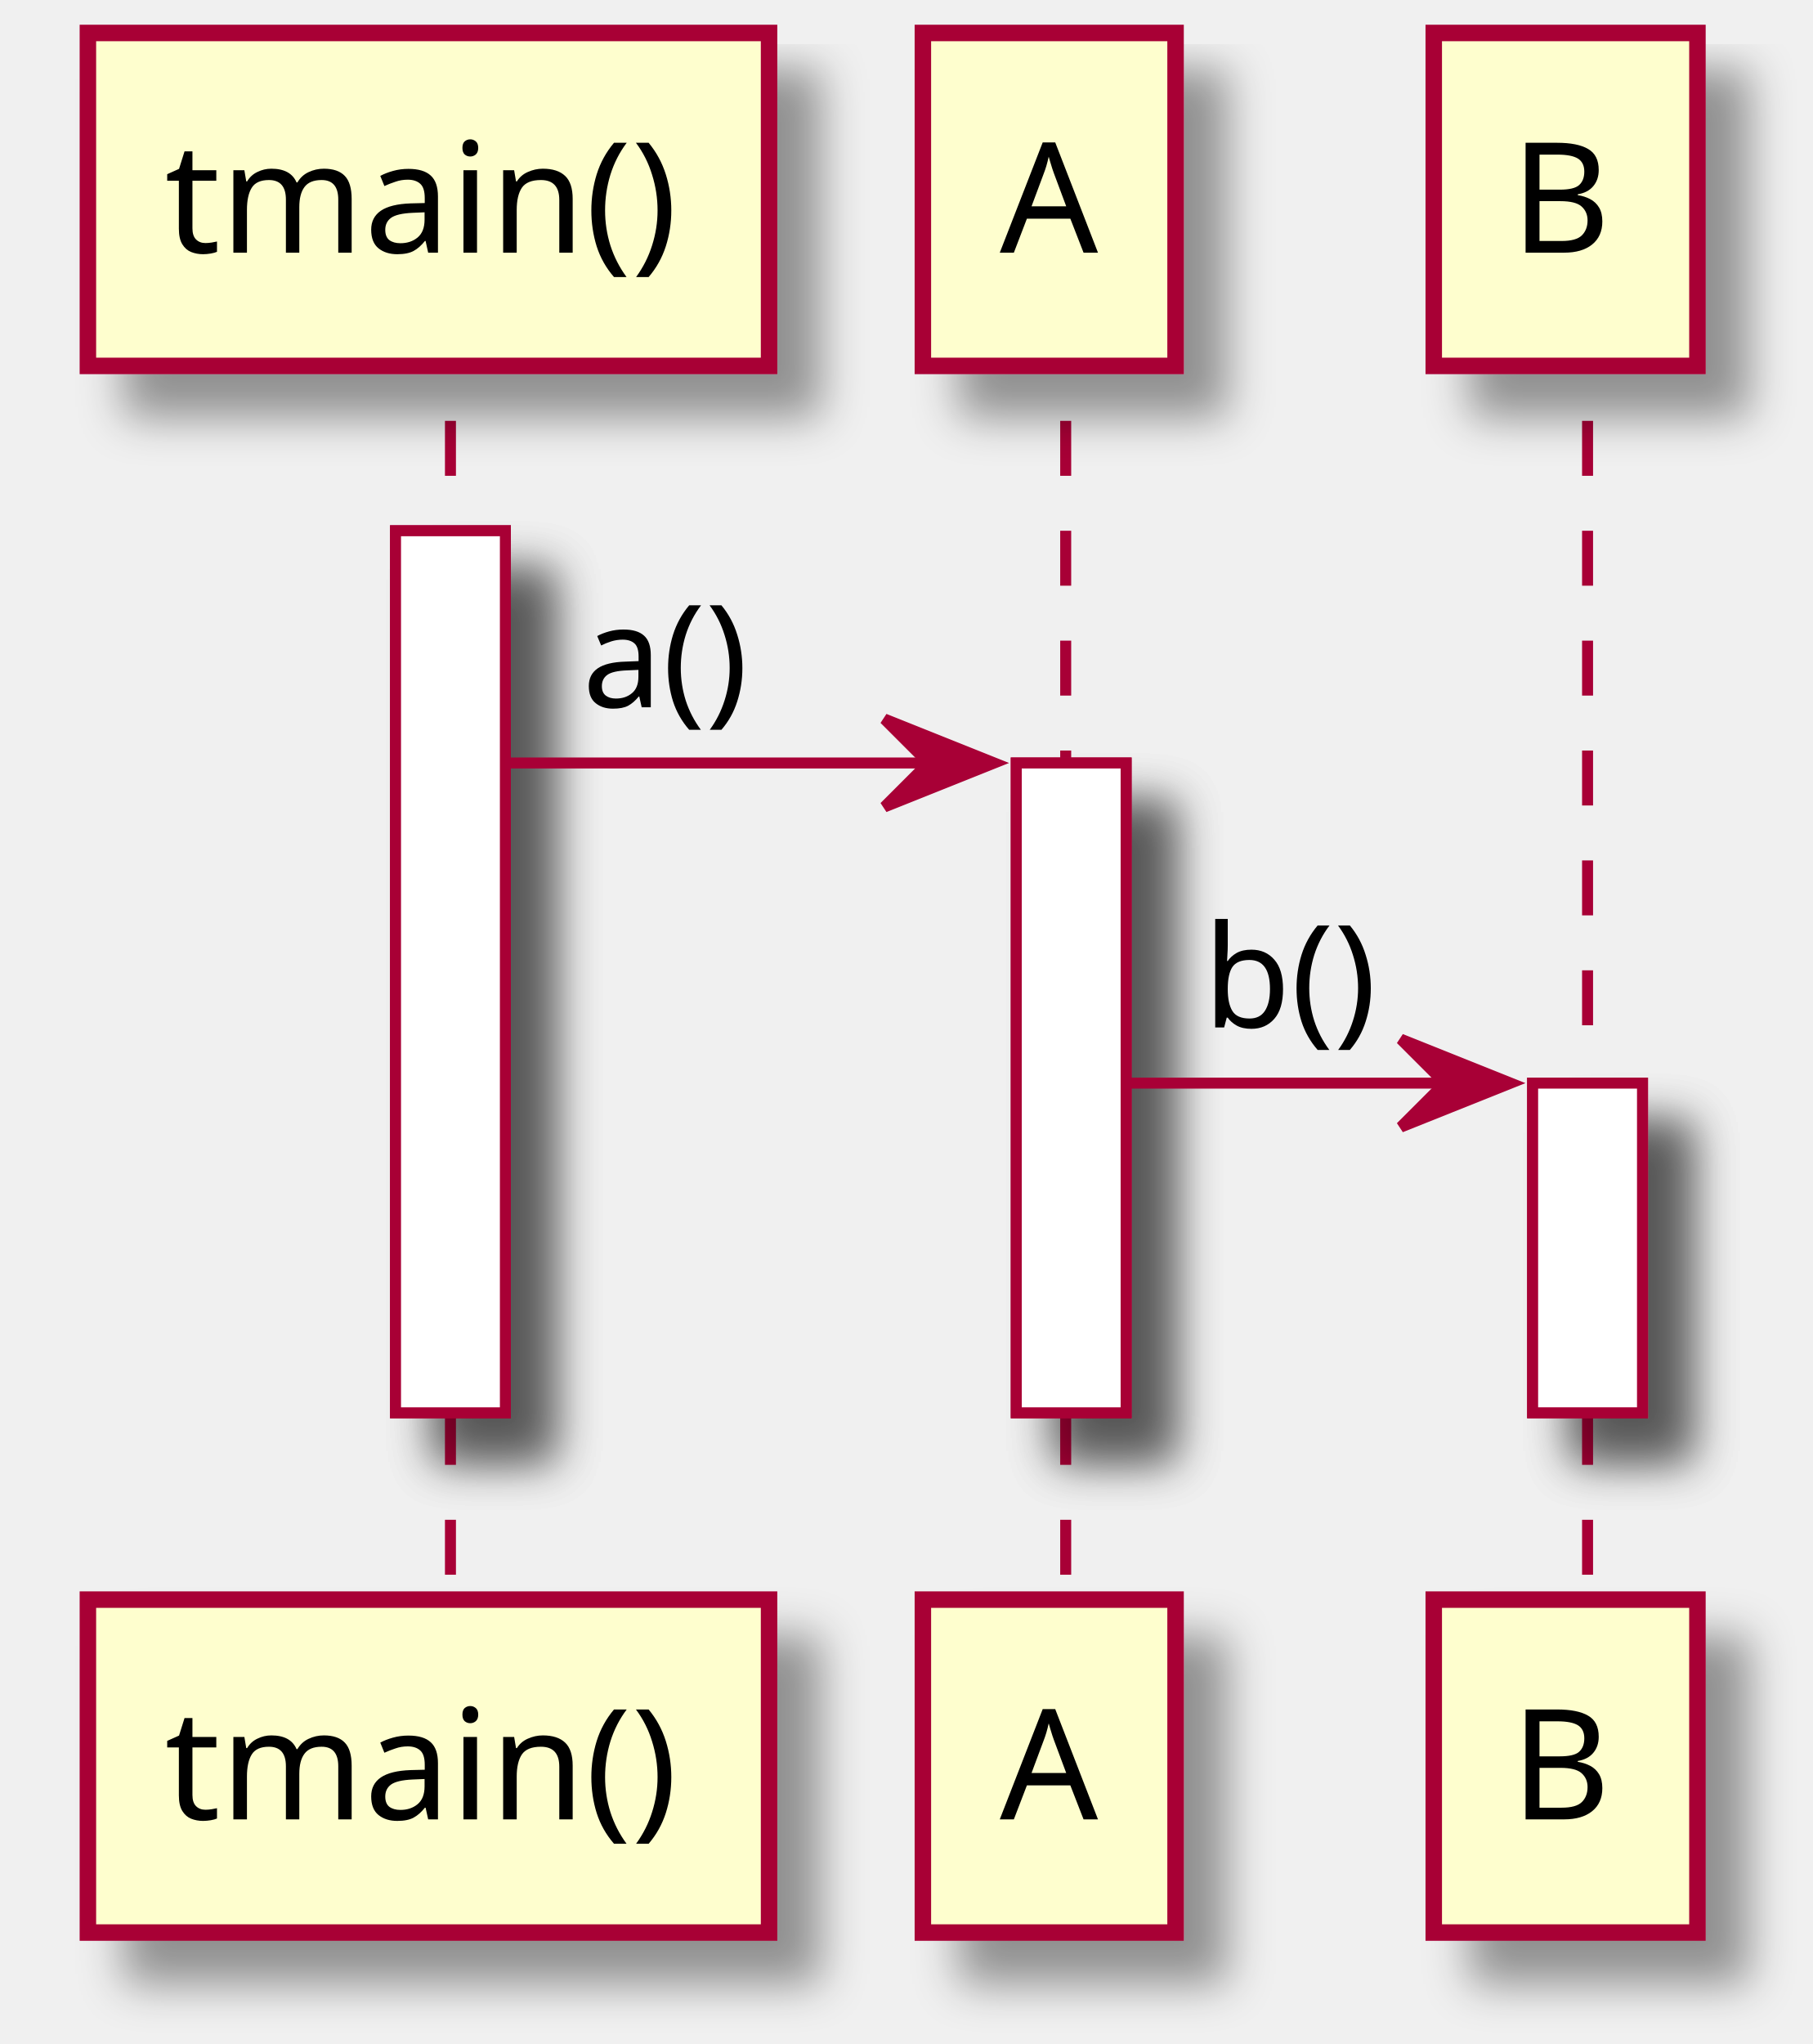
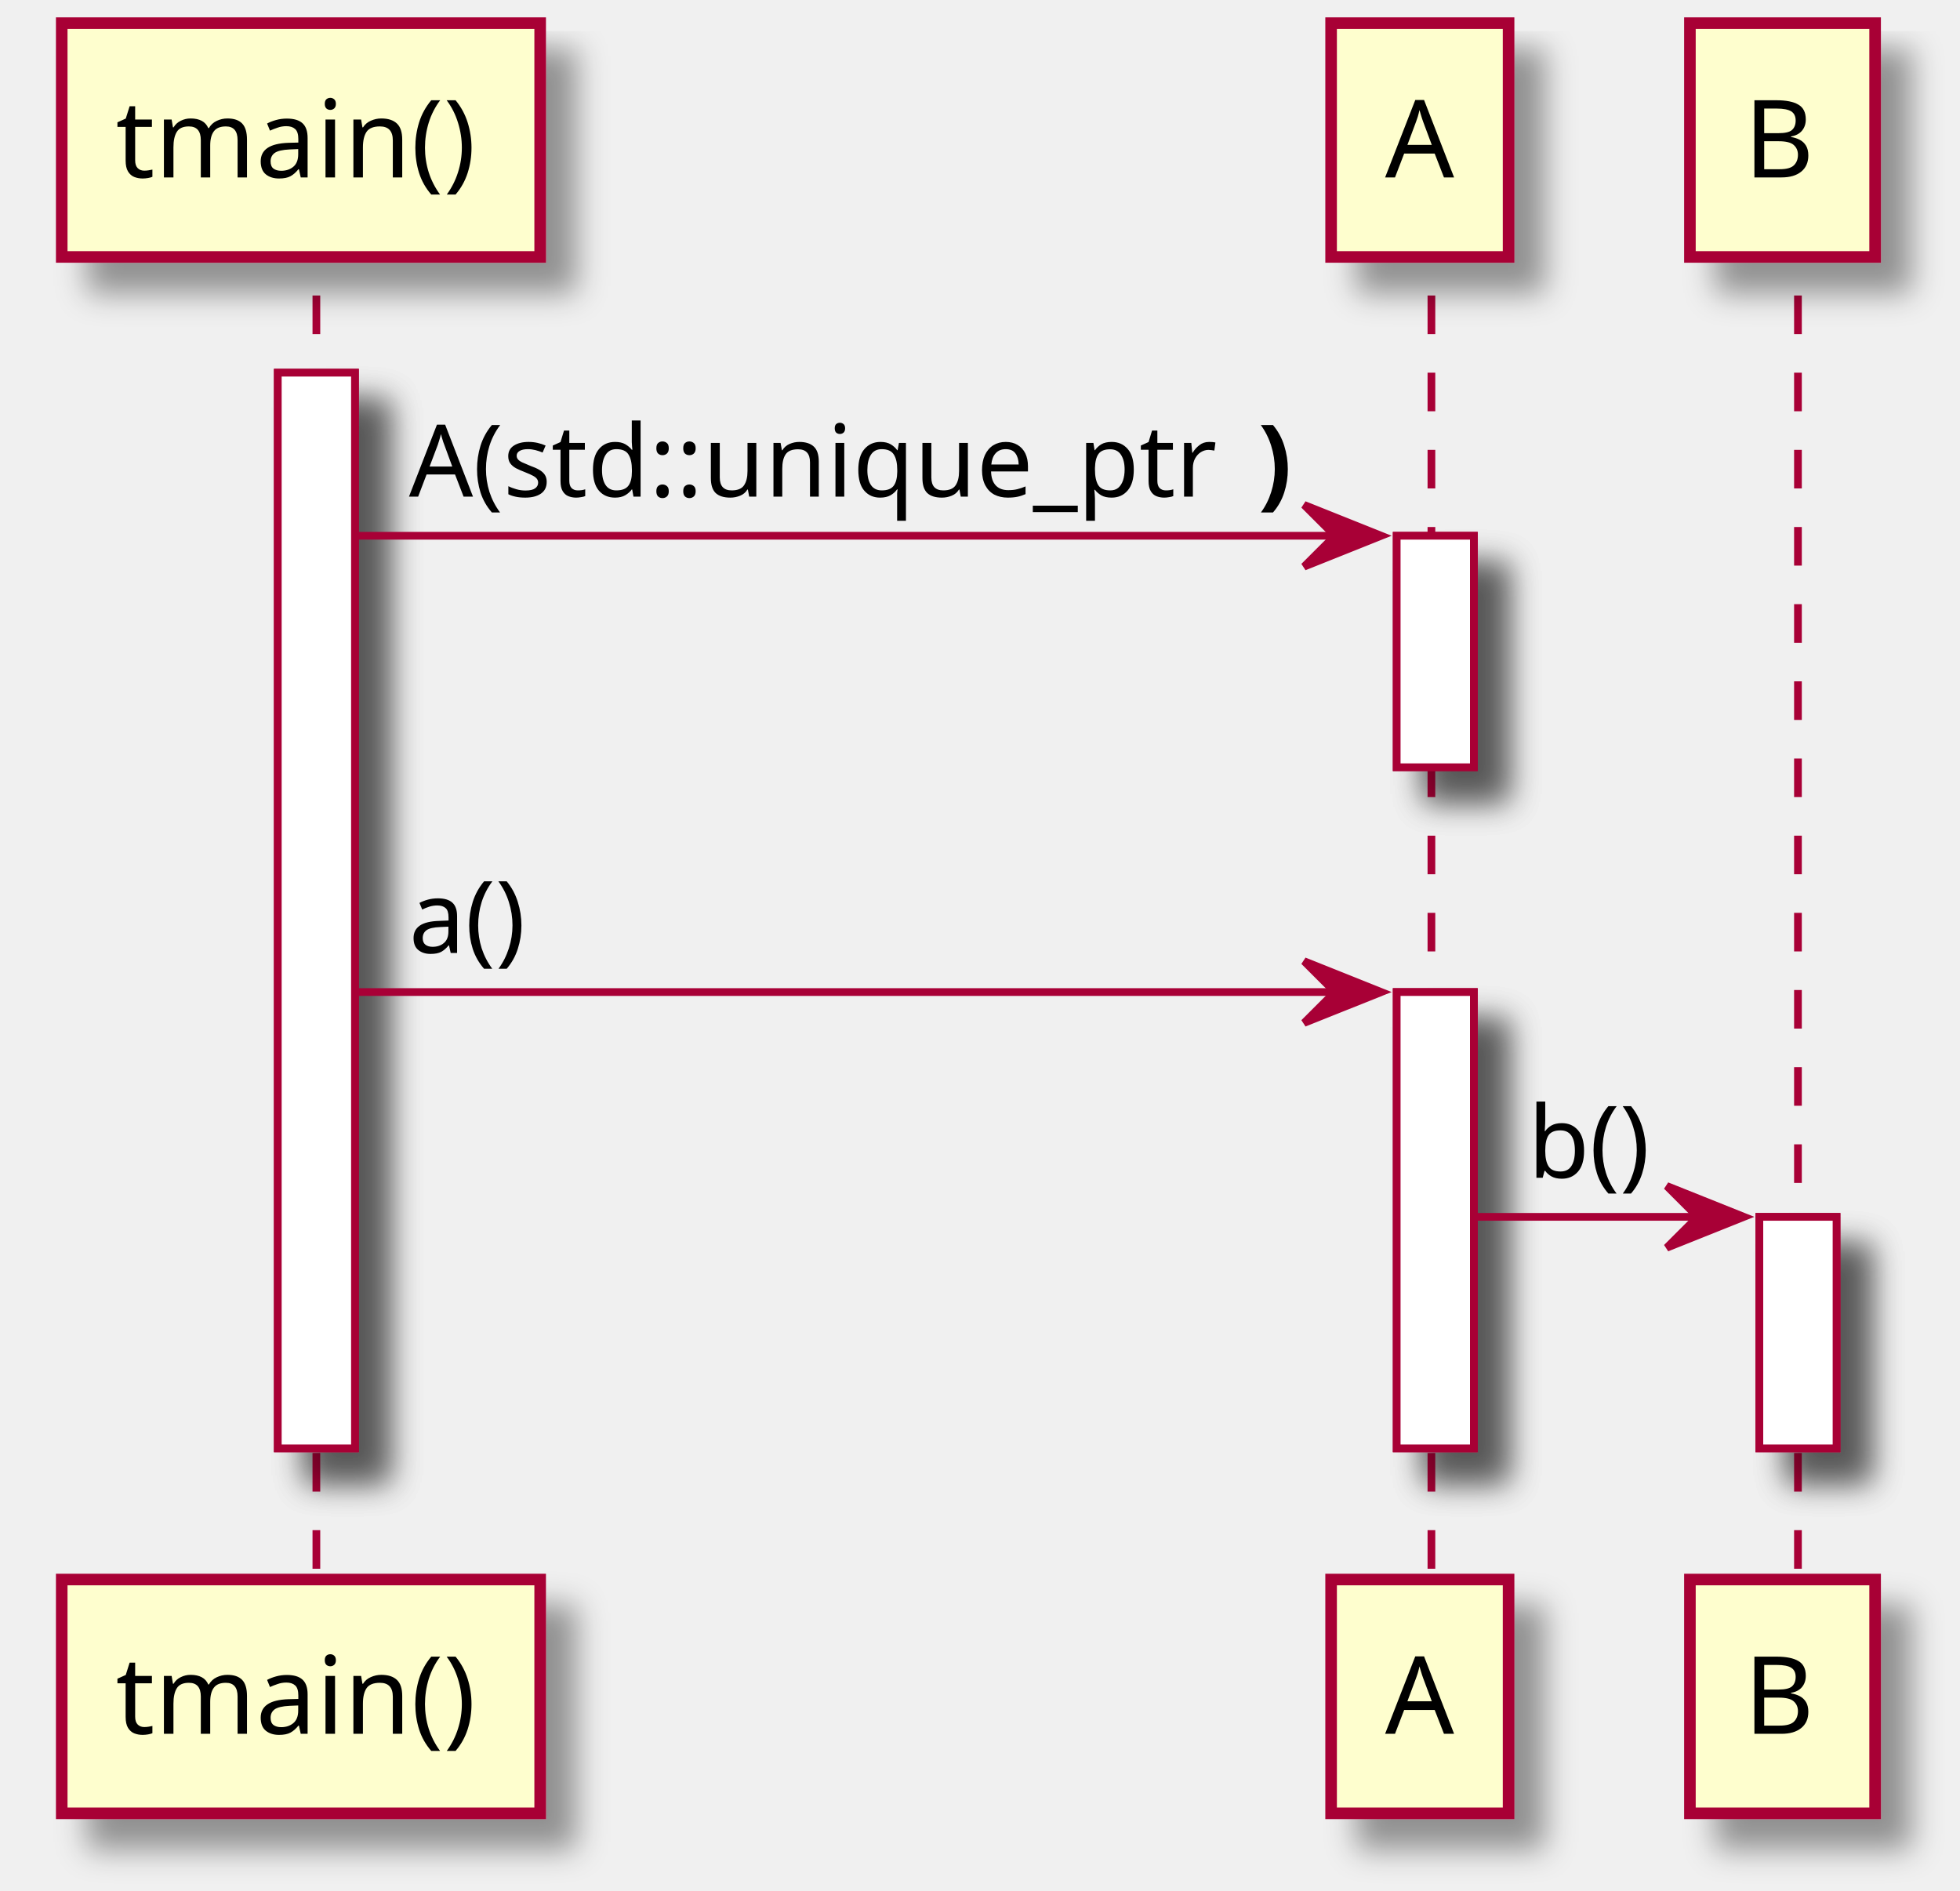
- <svg xmlns="http://www.w3.org/2000/svg" xmlns:xlink="http://www.w3.org/1999/xlink" contentScriptType="application/ecmascript" contentStyleType="text/css" height="186px" preserveAspectRatio="none" style="width:165px;height:186px;" version="1.1" viewBox="0 0 165 186" width="165px" zoomAndPan="magnify">
+ <svg xmlns="http://www.w3.org/2000/svg" xmlns:xlink="http://www.w3.org/1999/xlink" contentScriptType="application/ecmascript" contentStyleType="text/css" height="245px" preserveAspectRatio="none" style="width:254px;height:245px;" version="1.1" viewBox="0 0 254 245" width="254px" zoomAndPan="magnify">
  <defs>
-     <filter height="300%" id="fol1t4t89srfs" width="300%" x="-1" y="-1">
+     <filter height="300%" id="f1o2xmd4wvhbma" width="300%" x="-1" y="-1">
      <feGaussianBlur result="blurOut" stdDeviation="2.0" />
      <feColorMatrix in="blurOut" result="blurOut2" type="matrix" values="0 0 0 0 0 0 0 0 0 0 0 0 0 0 0 0 0 0 .4 0" />
      <feOffset dx="4.0" dy="4.0" in="blurOut2" result="blurOut3" />
      <feBlend in="SourceGraphic" in2="blurOut3" mode="normal" />
    </filter>
    <style type="text/css">a:hover { text-decoration: underline; }</style>
  </defs>
  <g>
-     <rect fill="#FFFFFF" filter="url(#fol1t4t89srfs)" height="80.266" style="stroke: #A80036; stroke-width: 1.0;" width="10" x="36" y="48.297" />
-     <rect fill="#FFFFFF" filter="url(#fol1t4t89srfs)" height="59.133" style="stroke: #A80036; stroke-width: 1.0;" width="10" x="92.5" y="69.43" />
-     <rect fill="#FFFFFF" filter="url(#fol1t4t89srfs)" height="30" style="stroke: #A80036; stroke-width: 1.0;" width="10" x="139.5" y="98.562" />
-     <line style="stroke: #A80036; stroke-width: 1.0; stroke-dasharray: 5.0,5.0;" x1="41" x2="41" y1="38.297" y2="146.562" />
-     <line style="stroke: #A80036; stroke-width: 1.0; stroke-dasharray: 5.0,5.0;" x1="97" x2="97" y1="38.297" y2="146.562" />
-     <line style="stroke: #A80036; stroke-width: 1.0; stroke-dasharray: 5.0,5.0;" x1="144.5" x2="144.5" y1="38.297" y2="146.562" />
-     <a href="https://github.com/bkryza/clang-uml/blob/8d1bac0af40408fdfa5afb60c4d96dfca4dc0025/tests/t20022/t20022.cc#L28" target="_top" title="tmain" xlink:actuate="onRequest" xlink:href="https://github.com/bkryza/clang-uml/blob/8d1bac0af40408fdfa5afb60c4d96dfca4dc0025/tests/t20022/t20022.cc#L28" xlink:show="new" xlink:title="tmain" xlink:type="simple">
-       <rect fill="#FEFECE" filter="url(#fol1t4t89srfs)" height="30.297" style="stroke: #A80036; stroke-width: 1.5;" width="62" x="8" y="3" />
+     <rect fill="#FFFFFF" filter="url(#f1o2xmd4wvhbma)" height="139.398" style="stroke: #A80036; stroke-width: 1.0;" width="10" x="36" y="48.297" />
+     <rect fill="#FFFFFF" filter="url(#f1o2xmd4wvhbma)" height="30" style="stroke: #A80036; stroke-width: 1.0;" width="10" x="181" y="69.43" />
+     <rect fill="#FFFFFF" filter="url(#f1o2xmd4wvhbma)" height="59.133" style="stroke: #A80036; stroke-width: 1.0;" width="10" x="181" y="128.562" />
+     <rect fill="#FFFFFF" filter="url(#f1o2xmd4wvhbma)" height="30" style="stroke: #A80036; stroke-width: 1.0;" width="10" x="228" y="157.695" />
+     <line style="stroke: #A80036; stroke-width: 1.0; stroke-dasharray: 5.0,5.0;" x1="41" x2="41" y1="38.297" y2="205.695" />
+     <line style="stroke: #A80036; stroke-width: 1.0; stroke-dasharray: 5.0,5.0;" x1="185.5" x2="185.5" y1="38.297" y2="205.695" />
+     <line style="stroke: #A80036; stroke-width: 1.0; stroke-dasharray: 5.0,5.0;" x1="233" x2="233" y1="38.297" y2="205.695" />
+     <a href="https://github.com/bkryza/clang-uml/blob/e50a7b18469d82d350a9d35a5b133e7b00f7d4e3/tests/t20022/t20022.cc#L28" target="_top" title="tmain" xlink:actuate="onRequest" xlink:href="https://github.com/bkryza/clang-uml/blob/e50a7b18469d82d350a9d35a5b133e7b00f7d4e3/tests/t20022/t20022.cc#L28" xlink:show="new" xlink:title="tmain" xlink:type="simple">
+       <rect fill="#FEFECE" filter="url(#f1o2xmd4wvhbma)" height="30.297" style="stroke: #A80036; stroke-width: 1.5;" width="62" x="8" y="3" />
      <text fill="#000000" font-family="sans-serif" font-size="14" lengthAdjust="spacingAndGlyphs" textLength="48" x="15" y="22.995">tmain()</text>
-       <rect fill="#FEFECE" filter="url(#fol1t4t89srfs)" height="30.297" style="stroke: #A80036; stroke-width: 1.5;" width="62" x="8" y="145.562" />
-       <text fill="#000000" font-family="sans-serif" font-size="14" lengthAdjust="spacingAndGlyphs" textLength="48" x="15" y="165.558">tmain()</text>
+       <rect fill="#FEFECE" filter="url(#f1o2xmd4wvhbma)" height="30.297" style="stroke: #A80036; stroke-width: 1.5;" width="62" x="8" y="204.695" />
+       <text fill="#000000" font-family="sans-serif" font-size="14" lengthAdjust="spacingAndGlyphs" textLength="48" x="15" y="224.69">tmain()</text>
    </a>
-     <a href="https://github.com/bkryza/clang-uml/blob/8d1bac0af40408fdfa5afb60c4d96dfca4dc0025/tests/t20022/t20022.cc#L7" target="_top" title="A" xlink:actuate="onRequest" xlink:href="https://github.com/bkryza/clang-uml/blob/8d1bac0af40408fdfa5afb60c4d96dfca4dc0025/tests/t20022/t20022.cc#L7" xlink:show="new" xlink:title="A" xlink:type="simple">
-       <rect fill="#FEFECE" filter="url(#fol1t4t89srfs)" height="30.297" style="stroke: #A80036; stroke-width: 1.5;" width="23" x="84" y="3" />
-       <text fill="#000000" font-family="sans-serif" font-size="14" lengthAdjust="spacingAndGlyphs" textLength="9" x="91" y="22.995">A</text>
-       <rect fill="#FEFECE" filter="url(#fol1t4t89srfs)" height="30.297" style="stroke: #A80036; stroke-width: 1.5;" width="23" x="84" y="145.562" />
-       <text fill="#000000" font-family="sans-serif" font-size="14" lengthAdjust="spacingAndGlyphs" textLength="9" x="91" y="165.558">A</text>
+     <a href="https://github.com/bkryza/clang-uml/blob/e50a7b18469d82d350a9d35a5b133e7b00f7d4e3/tests/t20022/t20022.cc#L7" target="_top" title="A" xlink:actuate="onRequest" xlink:href="https://github.com/bkryza/clang-uml/blob/e50a7b18469d82d350a9d35a5b133e7b00f7d4e3/tests/t20022/t20022.cc#L7" xlink:show="new" xlink:title="A" xlink:type="simple">
+       <rect fill="#FEFECE" filter="url(#f1o2xmd4wvhbma)" height="30.297" style="stroke: #A80036; stroke-width: 1.5;" width="23" x="172.5" y="3" />
+       <text fill="#000000" font-family="sans-serif" font-size="14" lengthAdjust="spacingAndGlyphs" textLength="9" x="179.5" y="22.995">A</text>
+       <rect fill="#FEFECE" filter="url(#f1o2xmd4wvhbma)" height="30.297" style="stroke: #A80036; stroke-width: 1.5;" width="23" x="172.5" y="204.695" />
+       <text fill="#000000" font-family="sans-serif" font-size="14" lengthAdjust="spacingAndGlyphs" textLength="9" x="179.5" y="224.69">A</text>
    </a>
-     <a href="https://github.com/bkryza/clang-uml/blob/8d1bac0af40408fdfa5afb60c4d96dfca4dc0025/tests/t20022/t20022.cc#L16" target="_top" title="B" xlink:actuate="onRequest" xlink:href="https://github.com/bkryza/clang-uml/blob/8d1bac0af40408fdfa5afb60c4d96dfca4dc0025/tests/t20022/t20022.cc#L16" xlink:show="new" xlink:title="B" xlink:type="simple">
-       <rect fill="#FEFECE" filter="url(#fol1t4t89srfs)" height="30.297" style="stroke: #A80036; stroke-width: 1.5;" width="24" x="130.5" y="3" />
-       <text fill="#000000" font-family="sans-serif" font-size="14" lengthAdjust="spacingAndGlyphs" textLength="10" x="137.5" y="22.995">B</text>
-       <rect fill="#FEFECE" filter="url(#fol1t4t89srfs)" height="30.297" style="stroke: #A80036; stroke-width: 1.5;" width="24" x="130.5" y="145.562" />
-       <text fill="#000000" font-family="sans-serif" font-size="14" lengthAdjust="spacingAndGlyphs" textLength="10" x="137.5" y="165.558">B</text>
+     <a href="https://github.com/bkryza/clang-uml/blob/e50a7b18469d82d350a9d35a5b133e7b00f7d4e3/tests/t20022/t20022.cc#L16" target="_top" title="B" xlink:actuate="onRequest" xlink:href="https://github.com/bkryza/clang-uml/blob/e50a7b18469d82d350a9d35a5b133e7b00f7d4e3/tests/t20022/t20022.cc#L16" xlink:show="new" xlink:title="B" xlink:type="simple">
+       <rect fill="#FEFECE" filter="url(#f1o2xmd4wvhbma)" height="30.297" style="stroke: #A80036; stroke-width: 1.5;" width="24" x="219" y="3" />
+       <text fill="#000000" font-family="sans-serif" font-size="14" lengthAdjust="spacingAndGlyphs" textLength="10" x="226" y="22.995">B</text>
+       <rect fill="#FEFECE" filter="url(#f1o2xmd4wvhbma)" height="30.297" style="stroke: #A80036; stroke-width: 1.5;" width="24" x="219" y="204.695" />
+       <text fill="#000000" font-family="sans-serif" font-size="14" lengthAdjust="spacingAndGlyphs" textLength="10" x="226" y="224.69">B</text>
    </a>
-     <rect fill="#FFFFFF" filter="url(#fol1t4t89srfs)" height="80.266" style="stroke: #A80036; stroke-width: 1.0;" width="10" x="36" y="48.297" />
-     <rect fill="#FFFFFF" filter="url(#fol1t4t89srfs)" height="59.133" style="stroke: #A80036; stroke-width: 1.0;" width="10" x="92.5" y="69.43" />
-     <rect fill="#FFFFFF" filter="url(#fol1t4t89srfs)" height="30" style="stroke: #A80036; stroke-width: 1.0;" width="10" x="139.5" y="98.562" />
-     <a href="https://github.com/bkryza/clang-uml/blob/8d1bac0af40408fdfa5afb60c4d96dfca4dc0025/tests/t20022/t20022.cc#L32" target="_top" title="" xlink:actuate="onRequest" xlink:href="https://github.com/bkryza/clang-uml/blob/8d1bac0af40408fdfa5afb60c4d96dfca4dc0025/tests/t20022/t20022.cc#L32" xlink:show="new" xlink:title="" xlink:type="simple">
-       <polygon fill="#A80036" points="80.5,65.43,90.5,69.43,80.5,73.43,84.5,69.43" style="stroke: #A80036; stroke-width: 1.0;" />
-       <line style="stroke: #A80036; stroke-width: 1.0;" x1="46" x2="86.5" y1="69.43" y2="69.43" />
-       <text fill="#000000" font-family="sans-serif" font-size="13" lengthAdjust="spacingAndGlyphs" textLength="18" x="53" y="64.364">a()</text>
+     <rect fill="#FFFFFF" filter="url(#f1o2xmd4wvhbma)" height="139.398" style="stroke: #A80036; stroke-width: 1.0;" width="10" x="36" y="48.297" />
+     <rect fill="#FFFFFF" filter="url(#f1o2xmd4wvhbma)" height="30" style="stroke: #A80036; stroke-width: 1.0;" width="10" x="181" y="69.43" />
+     <rect fill="#FFFFFF" filter="url(#f1o2xmd4wvhbma)" height="59.133" style="stroke: #A80036; stroke-width: 1.0;" width="10" x="181" y="128.562" />
+     <rect fill="#FFFFFF" filter="url(#f1o2xmd4wvhbma)" height="30" style="stroke: #A80036; stroke-width: 1.0;" width="10" x="228" y="157.695" />
+     <a href="https://github.com/bkryza/clang-uml/blob/e50a7b18469d82d350a9d35a5b133e7b00f7d4e3/tests/t20022/t20022.cc#L30" target="_top" title="" xlink:actuate="onRequest" xlink:href="https://github.com/bkryza/clang-uml/blob/e50a7b18469d82d350a9d35a5b133e7b00f7d4e3/tests/t20022/t20022.cc#L30" xlink:show="new" xlink:title="" xlink:type="simple">
+       <polygon fill="#A80036" points="169,65.43,179,69.43,169,73.43,173,69.43" style="stroke: #A80036; stroke-width: 1.0;" />
+       <line style="stroke: #A80036; stroke-width: 1.0;" x1="46" x2="175" y1="69.43" y2="69.43" />
+       <text fill="#000000" font-family="sans-serif" font-size="13" lengthAdjust="spacingAndGlyphs" textLength="110" x="53" y="64.364">A(std::unique_ptr</text>
+       <text fill="#000000" font-family="sans-serif" font-size="13" font-weight="bold" lengthAdjust="spacingAndGlyphs" textLength="6" x="163" y="64.364">)</text>
    </a>
-     <a href="https://github.com/bkryza/clang-uml/blob/8d1bac0af40408fdfa5afb60c4d96dfca4dc0025/tests/t20022/t20022.cc#L26" target="_top" title="" xlink:actuate="onRequest" xlink:href="https://github.com/bkryza/clang-uml/blob/8d1bac0af40408fdfa5afb60c4d96dfca4dc0025/tests/t20022/t20022.cc#L26" xlink:show="new" xlink:title="" xlink:type="simple">
-       <polygon fill="#A80036" points="127.5,94.562,137.5,98.562,127.5,102.562,131.5,98.562" style="stroke: #A80036; stroke-width: 1.0;" />
-       <line style="stroke: #A80036; stroke-width: 1.0;" x1="102.5" x2="133.5" y1="98.562" y2="98.562" />
-       <text fill="#000000" font-family="sans-serif" font-size="13" lengthAdjust="spacingAndGlyphs" textLength="18" x="109.5" y="93.497">b()</text>
+     <a href="https://github.com/bkryza/clang-uml/blob/e50a7b18469d82d350a9d35a5b133e7b00f7d4e3/tests/t20022/t20022.cc#L32" target="_top" title="" xlink:actuate="onRequest" xlink:href="https://github.com/bkryza/clang-uml/blob/e50a7b18469d82d350a9d35a5b133e7b00f7d4e3/tests/t20022/t20022.cc#L32" xlink:show="new" xlink:title="" xlink:type="simple">
+       <polygon fill="#A80036" points="169,124.562,179,128.562,169,132.562,173,128.562" style="stroke: #A80036; stroke-width: 1.0;" />
+       <line style="stroke: #A80036; stroke-width: 1.0;" x1="46" x2="175" y1="128.562" y2="128.562" />
+       <text fill="#000000" font-family="sans-serif" font-size="13" lengthAdjust="spacingAndGlyphs" textLength="18" x="53" y="123.497">a()</text>
+     </a>
+     <a href="https://github.com/bkryza/clang-uml/blob/e50a7b18469d82d350a9d35a5b133e7b00f7d4e3/tests/t20022/t20022.cc#L26" target="_top" title="" xlink:actuate="onRequest" xlink:href="https://github.com/bkryza/clang-uml/blob/e50a7b18469d82d350a9d35a5b133e7b00f7d4e3/tests/t20022/t20022.cc#L26" xlink:show="new" xlink:title="" xlink:type="simple">
+       <polygon fill="#A80036" points="216,153.695,226,157.695,216,161.695,220,157.695" style="stroke: #A80036; stroke-width: 1.0;" />
+       <line style="stroke: #A80036; stroke-width: 1.0;" x1="191" x2="222" y1="157.695" y2="157.695" />
+       <text fill="#000000" font-family="sans-serif" font-size="13" lengthAdjust="spacingAndGlyphs" textLength="18" x="198" y="152.629">b()</text>
    </a>
  </g>
</svg>
